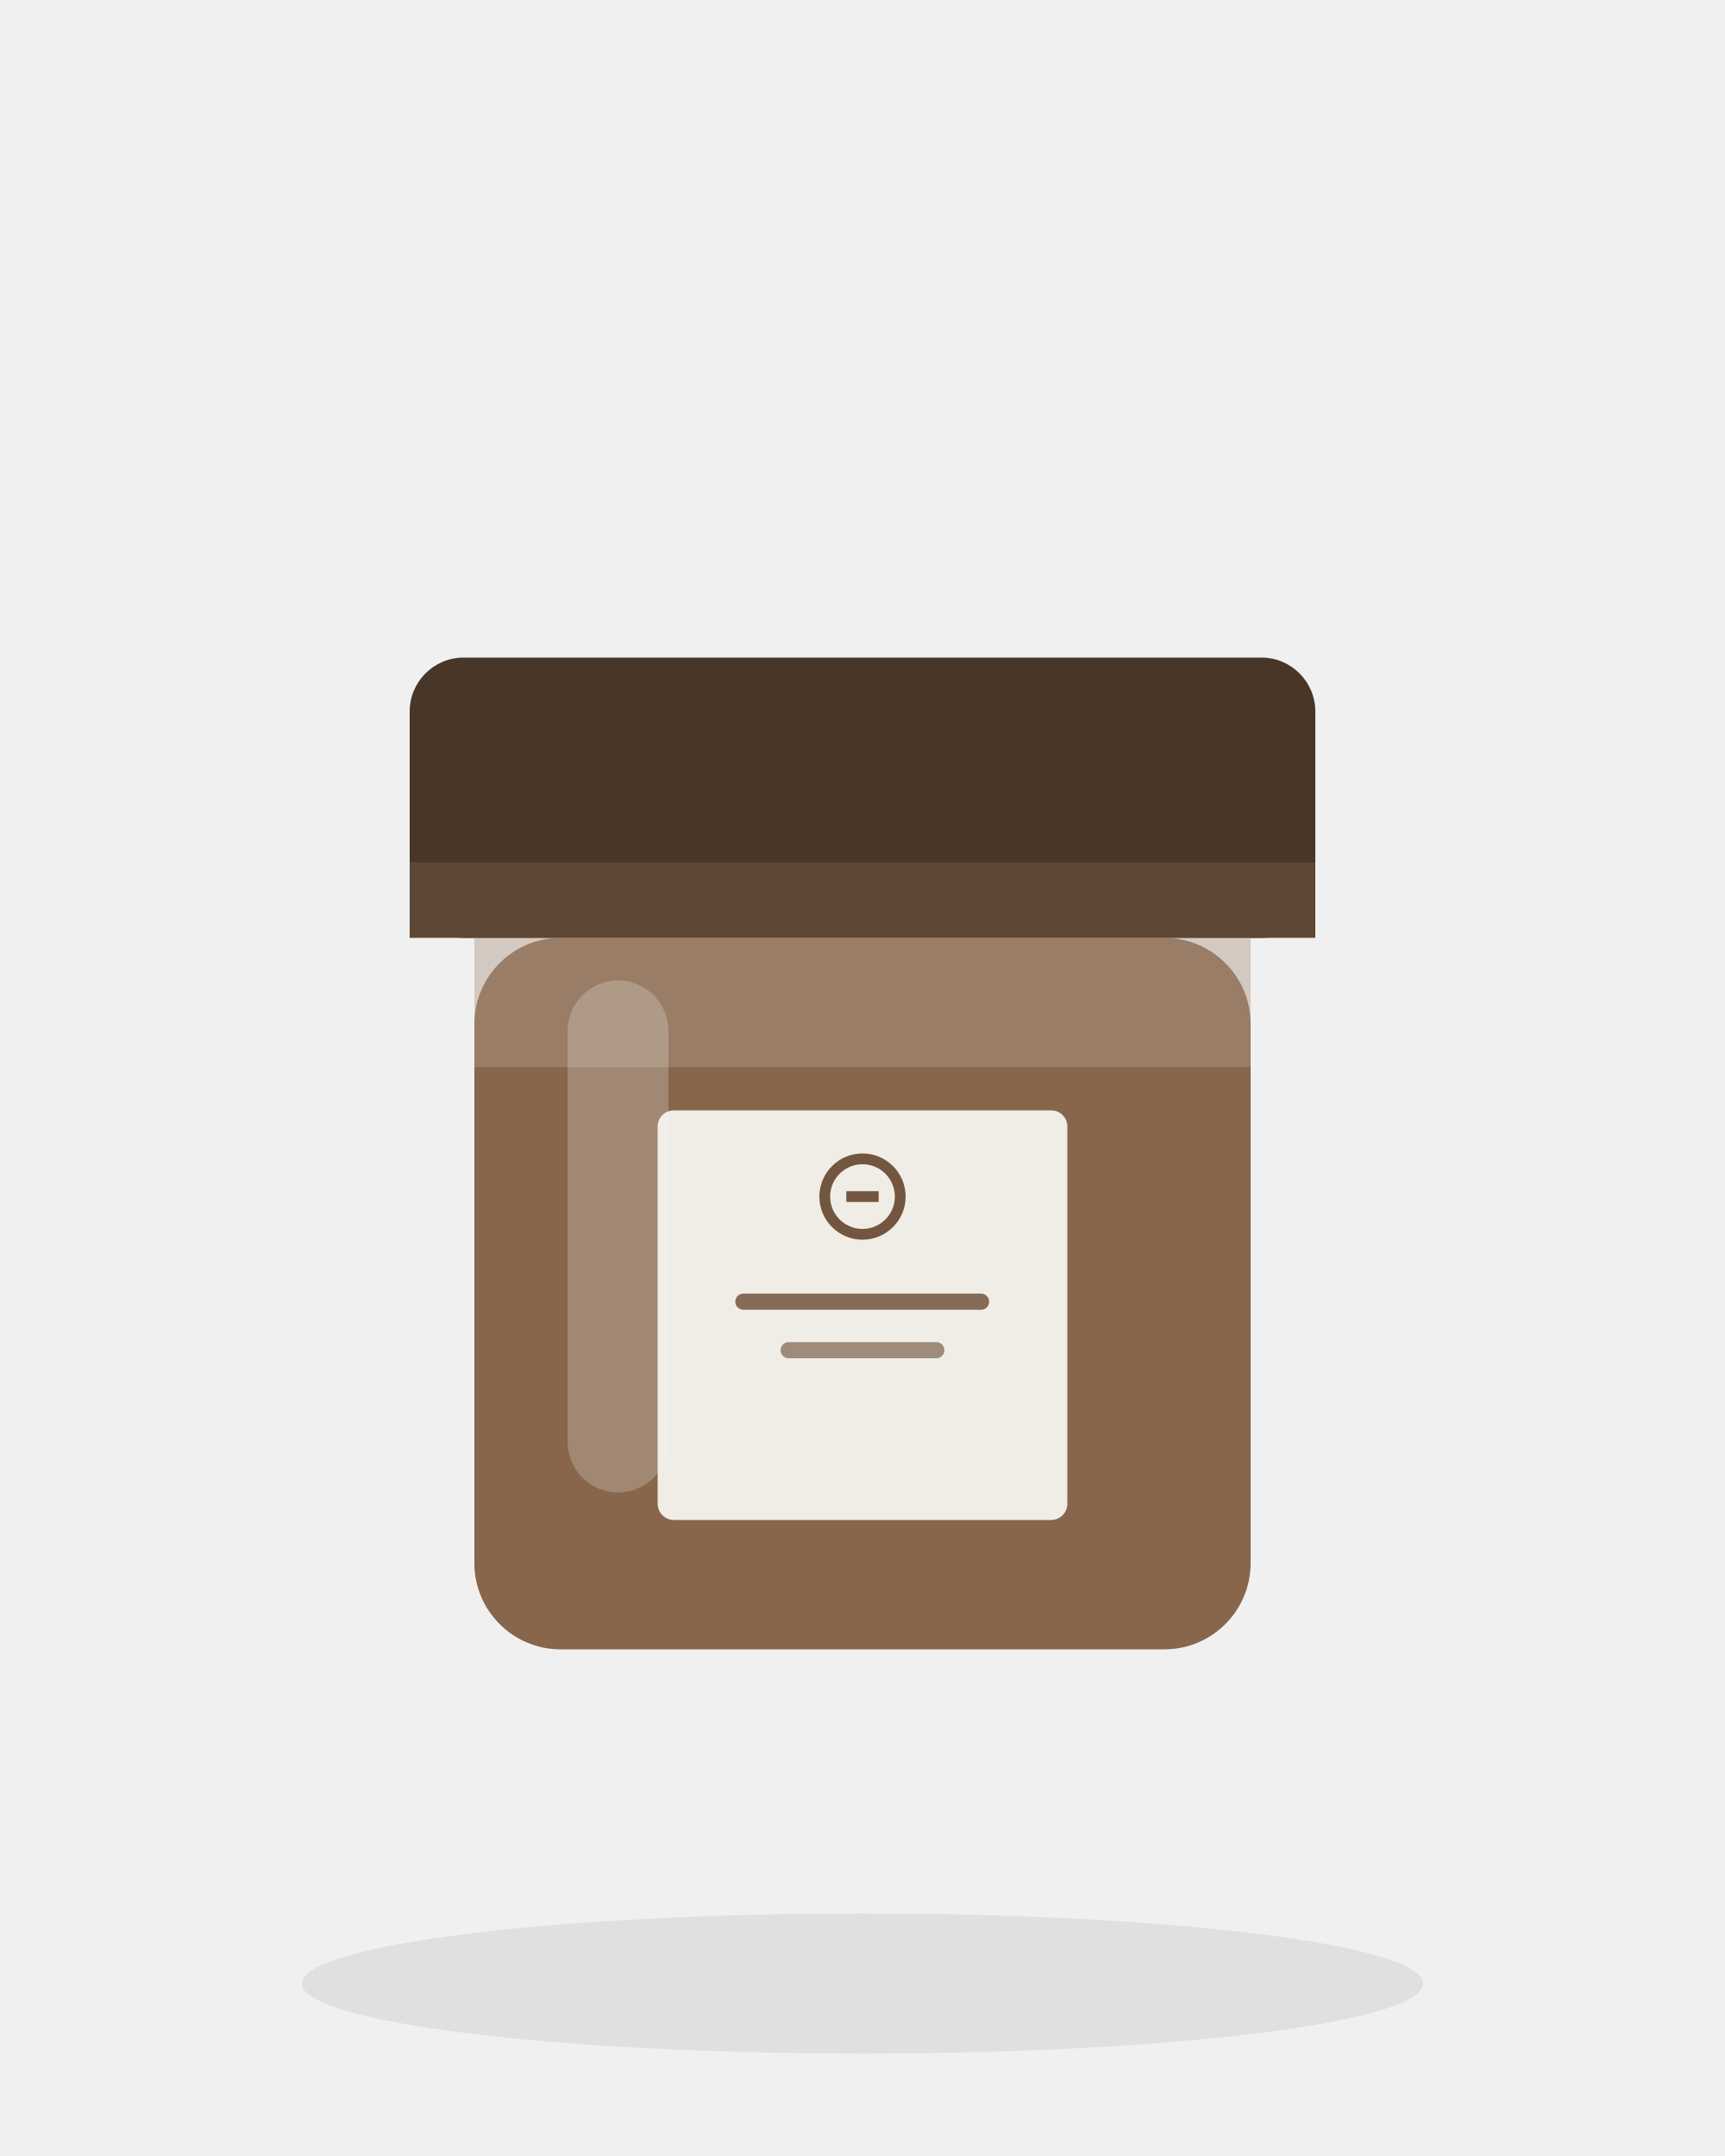
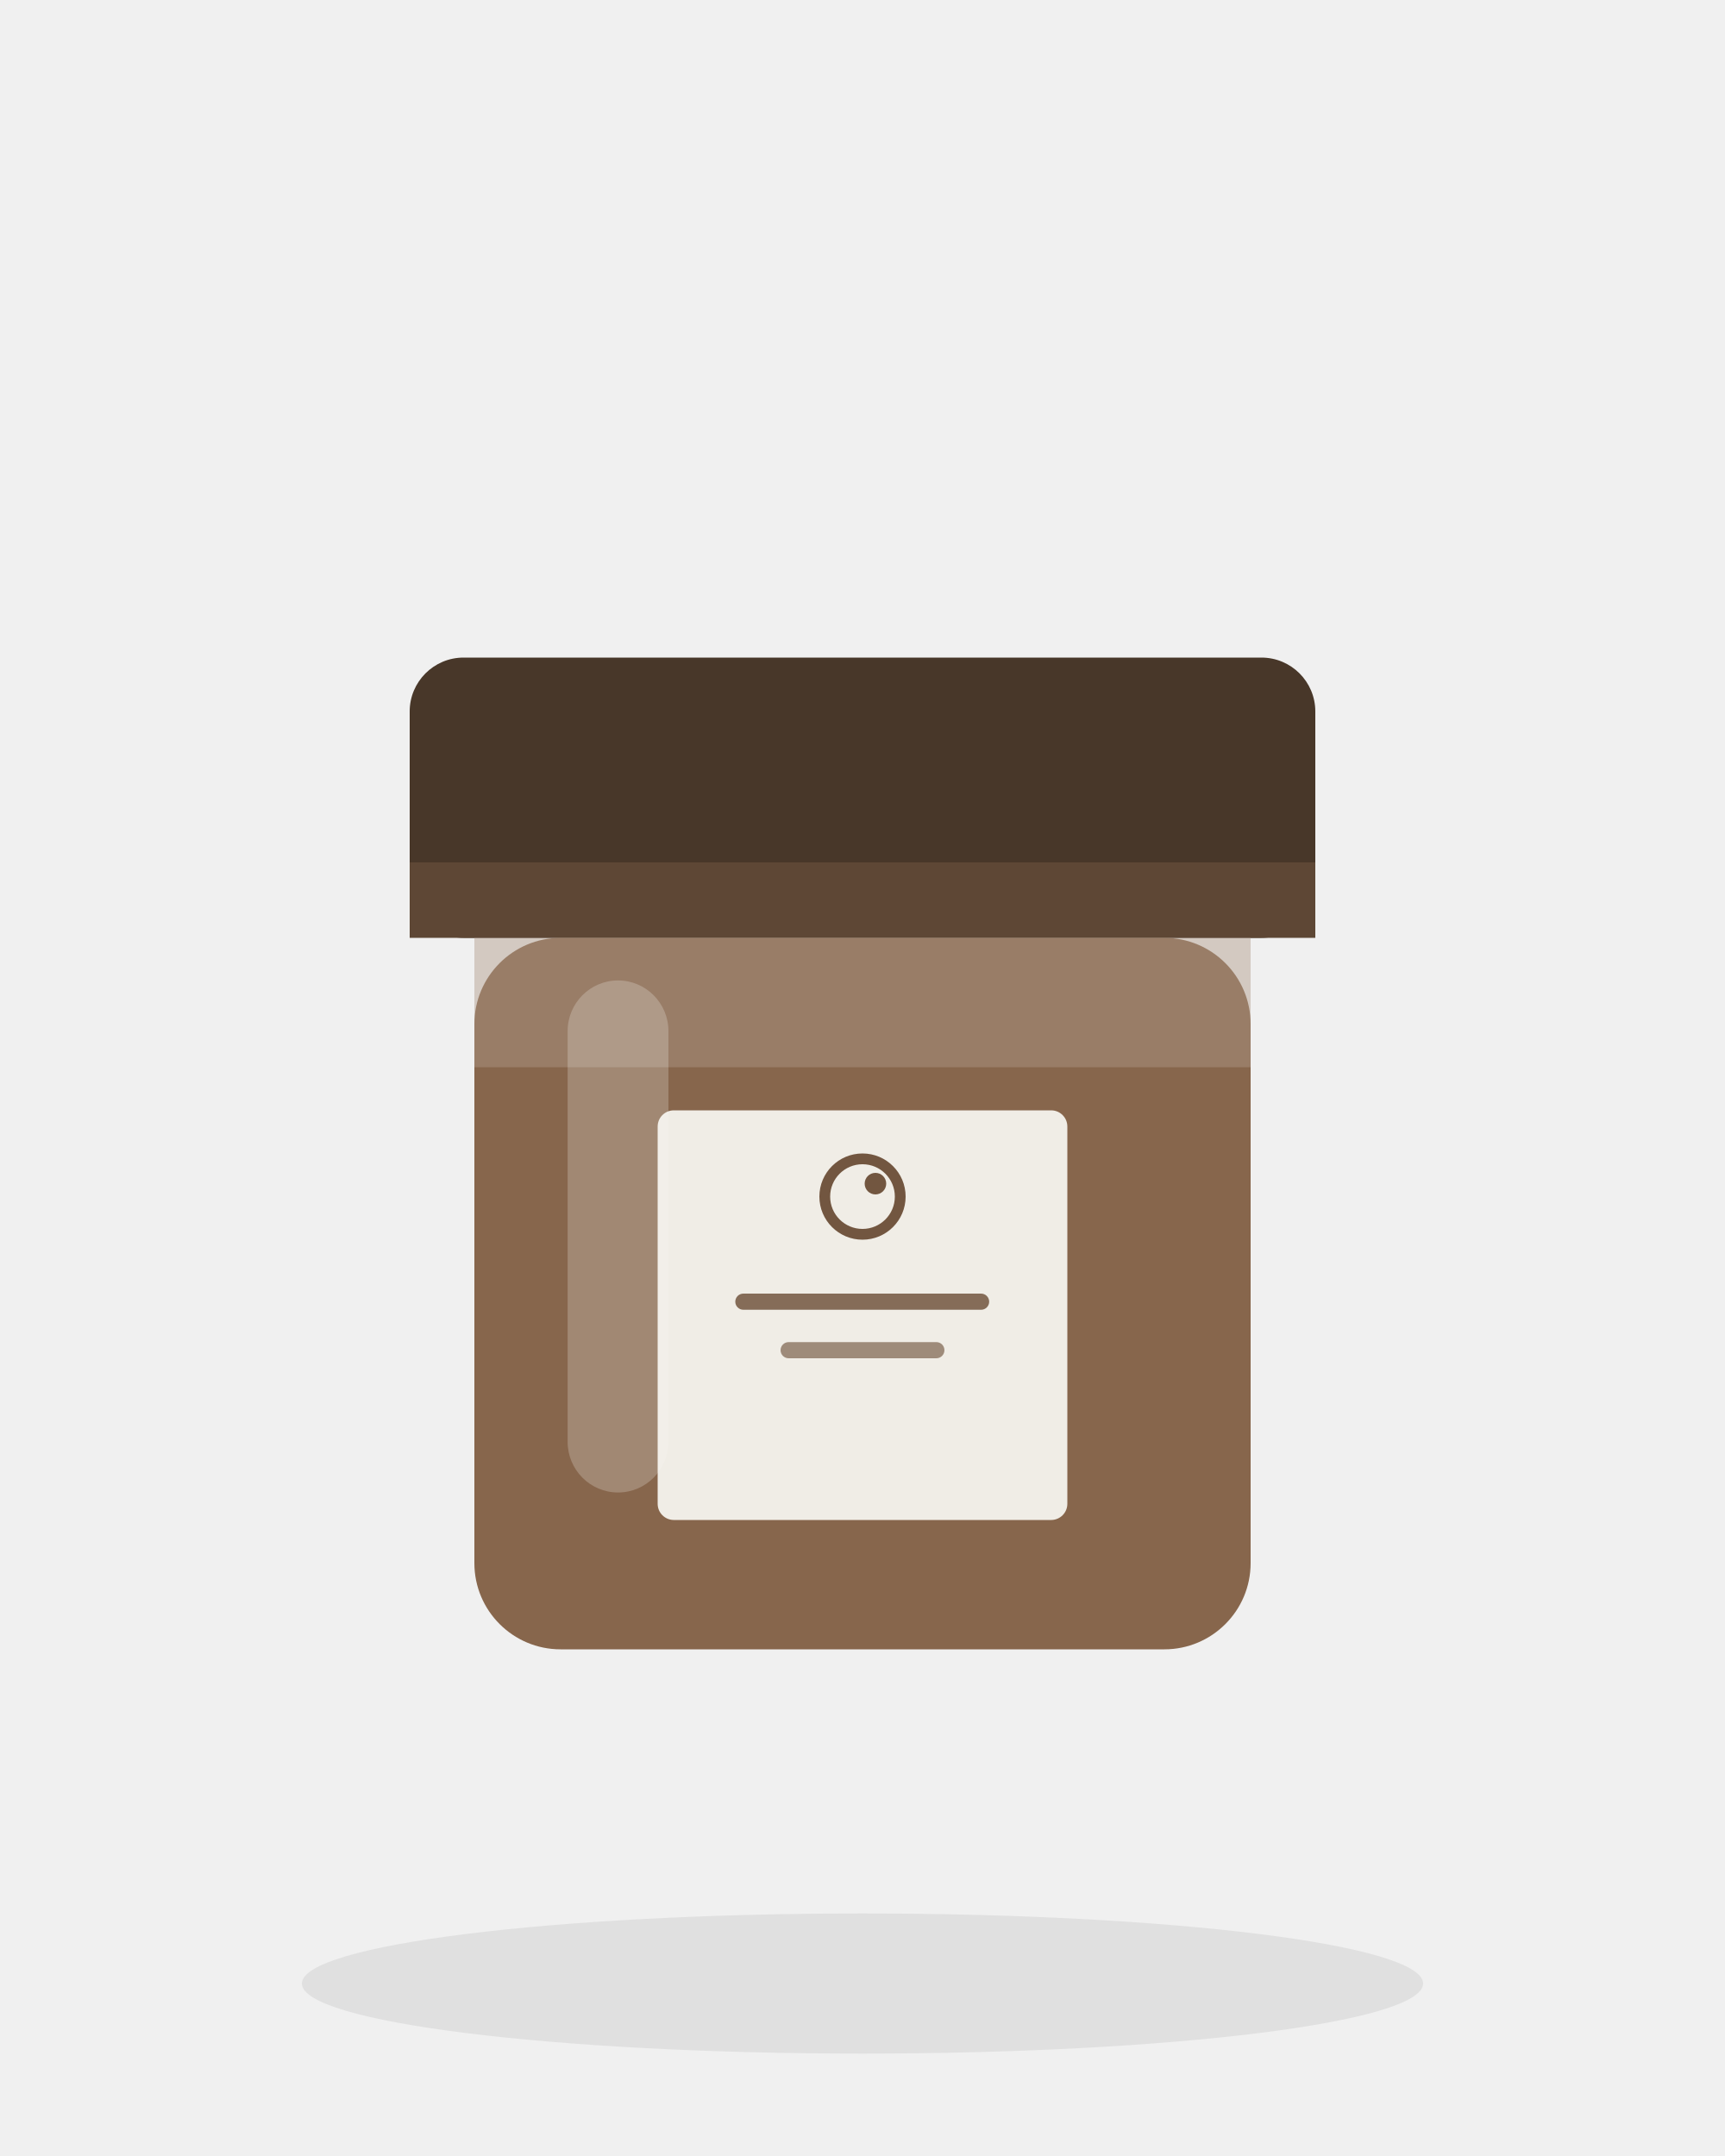
<svg xmlns="http://www.w3.org/2000/svg" viewBox="0 0 320 400" width="320" height="400" role="img" aria-labelledby="t">
  <ellipse cx="160" cy="368" rx="104" ry="13" fill="#000" opacity=".07" />
  <rect x="76" y="122" width="168" height="52" rx="10" fill="#483729" />
  <rect x="76" y="160" width="168" height="14" fill="#5e4735" />
  <rect x="88" y="174" width="144" height="132" rx="16" fill="#87664C" />
  <rect x="88" y="174" width="144" height="24" fill="#af9a88" opacity=".45" />
  <rect x="105.3" y="181.9" width="18.7" height="95.0" rx="9.4" fill="#fff" opacity=".22" />
  <rect x="122" y="206" width="76" height="76" rx="3" fill="#F7F6F1" opacity=".93" />
  <circle cx="160" cy="222" r="7" fill="none" stroke="#725640" stroke-width="2" />
-   <rect x="157" y="221" width="6" height="2" fill="#725640" />
+   <circle cx="162.4" cy="219.6" r="2" fill="#725640" />
  <rect x="136.4" y="240" width="47.1" height="3" rx="1.5" fill="#725640" opacity="0.85" />
  <rect x="144.8" y="249" width="30.4" height="3" rx="1.5" fill="#725640" opacity="0.65" />
</svg>
